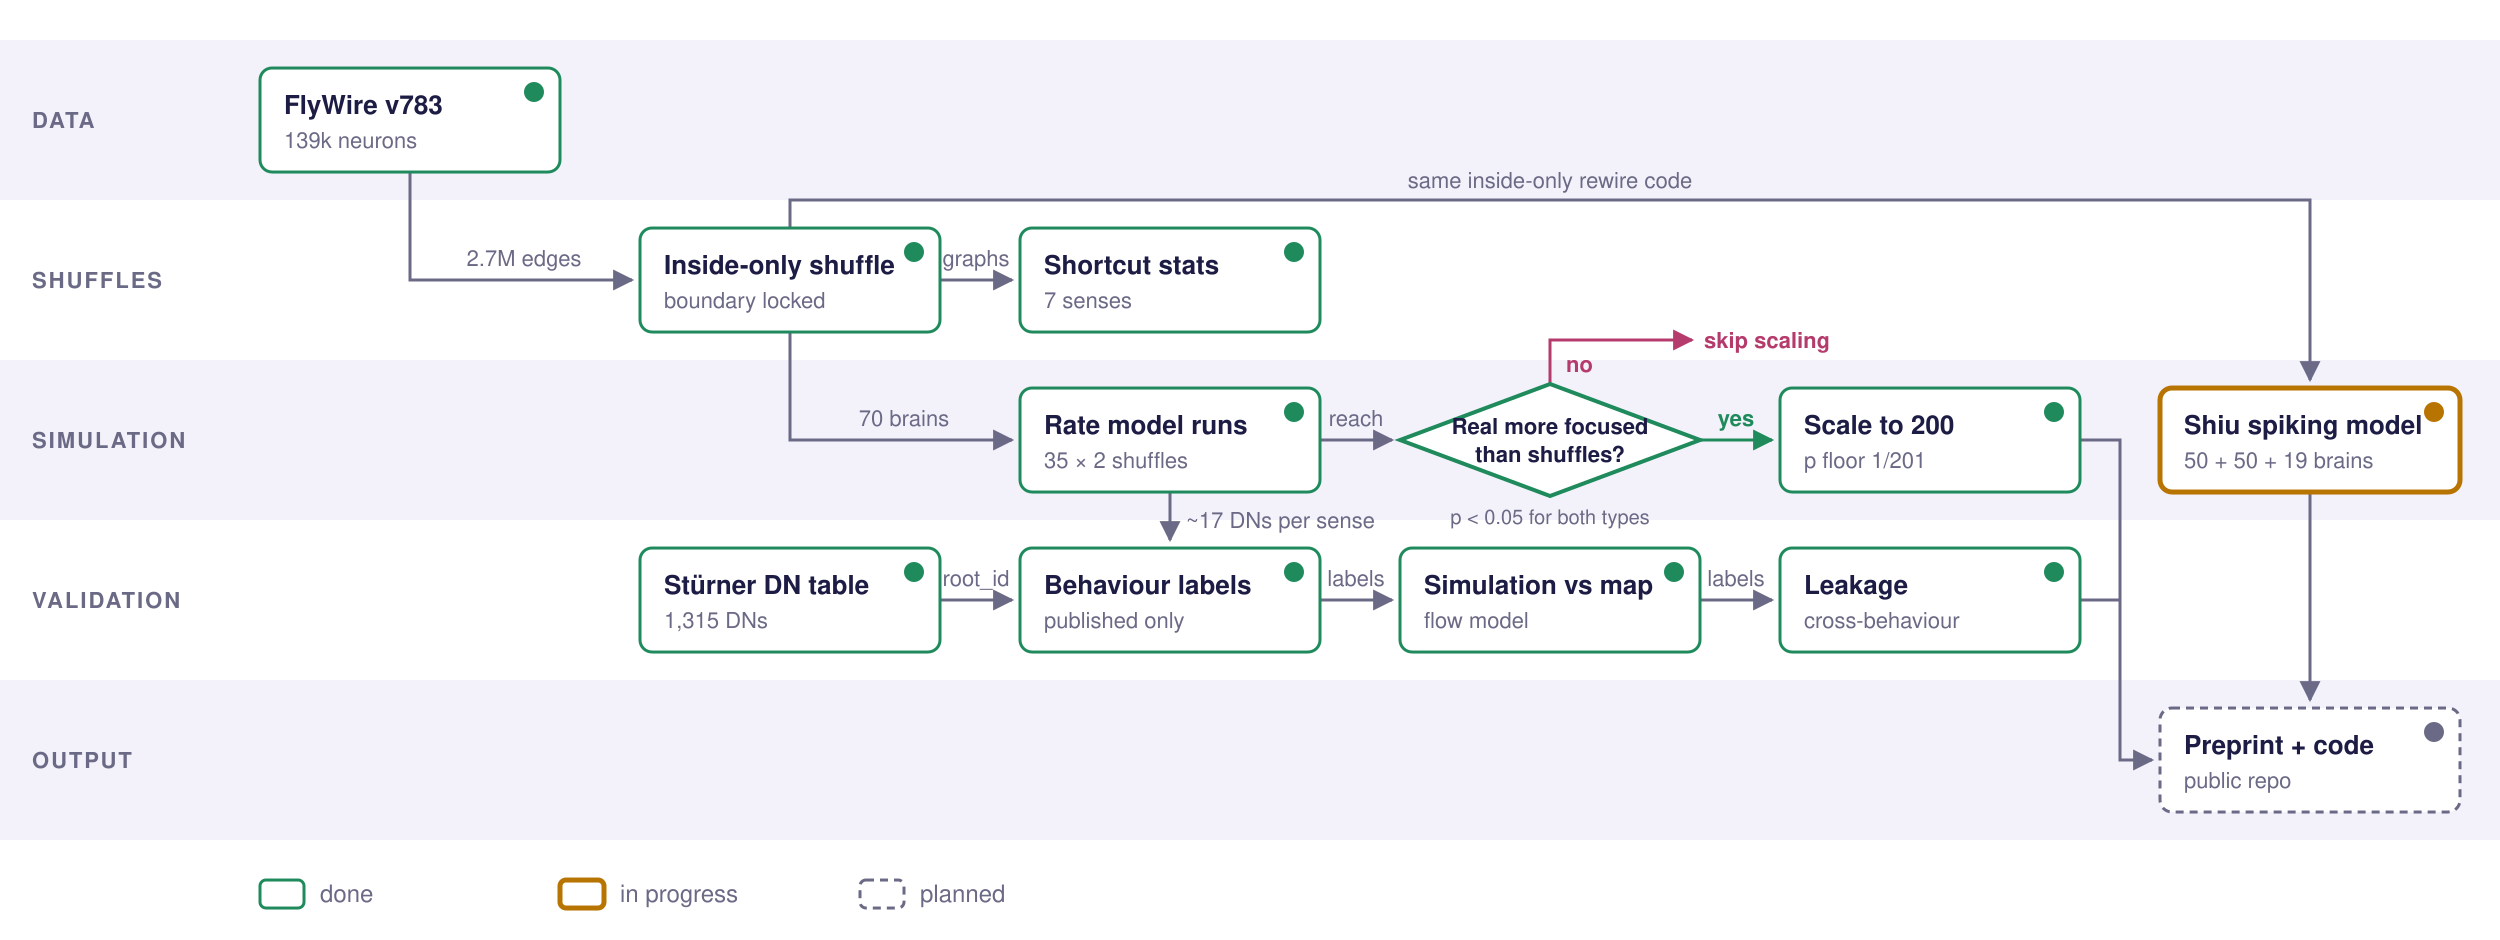
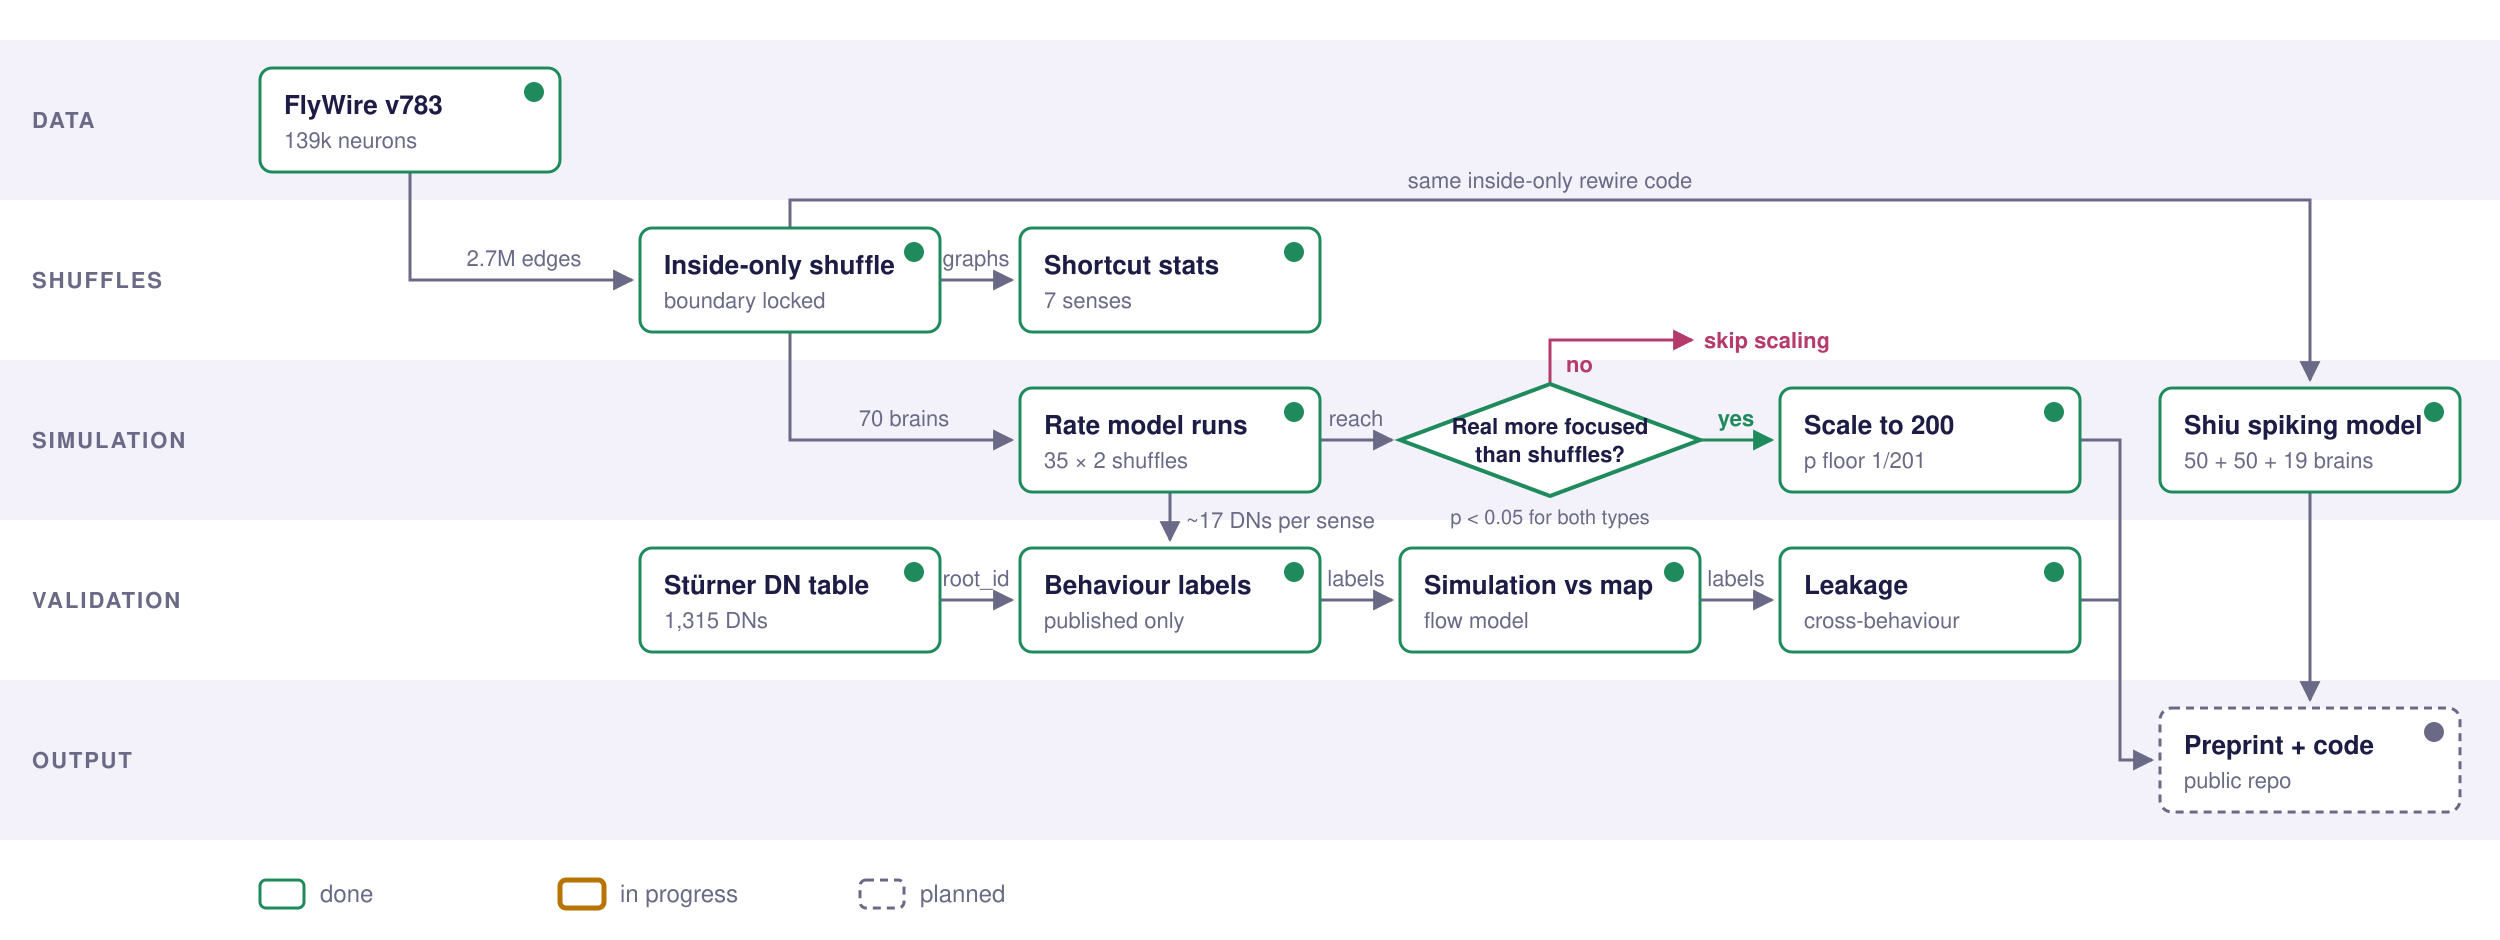
<svg xmlns="http://www.w3.org/2000/svg" viewBox="0 0 1250 470" font-family="Segoe UI, Helvetica, Arial, sans-serif">
  <rect width="1250" height="470" fill="#ffffff" />
  <defs>
    <marker id="pa" viewBox="0 0 10 10" refX="9" refY="5" markerWidth="7" markerHeight="7" orient="auto">
      <path d="M0,0L10,5L0,10z" fill="#6b6a86" />
    </marker>
    <marker id="py" viewBox="0 0 10 10" refX="9" refY="5" markerWidth="7" markerHeight="7" orient="auto">
      <path d="M0,0L10,5L0,10z" fill="#1f8a5c" />
    </marker>
    <marker id="pn" viewBox="0 0 10 10" refX="9" refY="5" markerWidth="7" markerHeight="7" orient="auto">
      <path d="M0,0L10,5L0,10z" fill="#b53b6d" />
    </marker>
  </defs>
  <rect x="0" y="20" width="1250" height="80" fill="#f3f2fa" />
  <text x="16" y="64" font-size="11" font-weight="700" letter-spacing="1" fill="#6b6a86">DATA</text>
  <text x="16" y="144" font-size="11" font-weight="700" letter-spacing="1" fill="#6b6a86">SHUFFLES</text>
  <rect x="0" y="180" width="1250" height="80" fill="#f3f2fa" />
  <text x="16" y="224" font-size="11" font-weight="700" letter-spacing="1" fill="#6b6a86">SIMULATION</text>
  <text x="16" y="304" font-size="11" font-weight="700" letter-spacing="1" fill="#6b6a86">VALIDATION</text>
  <rect x="0" y="340" width="1250" height="80" fill="#f3f2fa" />
  <text x="16" y="384" font-size="11" font-weight="700" letter-spacing="1" fill="#6b6a86">OUTPUT</text>
  <path d="M205,86 V140 H316" fill="none" stroke="#6b6a86" stroke-width="1.5" marker-end="url(#pa)" />
  <text x="262" y="133" font-size="11" fill="#6b6a86" text-anchor="middle">2.7M edges</text>
  <path d="M470,140 H506" fill="none" stroke="#6b6a86" stroke-width="1.5" marker-end="url(#pa)" />
  <text x="488" y="133" font-size="11" fill="#6b6a86" text-anchor="middle">graphs</text>
  <path d="M395,166 V220 H506" fill="none" stroke="#6b6a86" stroke-width="1.5" marker-end="url(#pa)" />
  <text x="452" y="213" font-size="11" fill="#6b6a86" text-anchor="middle">70 brains</text>
  <path d="M660,220 H696" fill="none" stroke="#6b6a86" stroke-width="1.5" marker-end="url(#pa)" />
  <text x="678" y="213" font-size="11" fill="#6b6a86" text-anchor="middle">reach</text>
  <path d="M850,220 H886" fill="none" stroke="#1f8a5c" stroke-width="1.5" marker-end="url(#py)" />
  <text x="868" y="213" font-size="11" fill="#1f8a5c" text-anchor="middle" font-weight="700">yes</text>
  <path d="M775,192 V170 H846" fill="none" stroke="#b53b6d" stroke-width="1.5" marker-end="url(#pn)" />
  <text x="783" y="186" font-size="11" fill="#b53b6d" text-anchor="start" font-weight="700">no</text>
  <text x="852" y="174" font-size="11" font-weight="700" fill="#b53b6d">skip scaling</text>
  <text x="775" y="262" font-size="10" fill="#6b6a86" text-anchor="middle">p &lt; 0.05 for both types</text>
  <path d="M585,246 V270" fill="none" stroke="#6b6a86" stroke-width="1.5" marker-end="url(#pa)" />
  <text x="593" y="264" font-size="11" fill="#6b6a86" text-anchor="start">~17 DNs per sense</text>
  <path d="M470,300 H506" fill="none" stroke="#6b6a86" stroke-width="1.5" marker-end="url(#pa)" />
  <text x="488" y="293" font-size="11" fill="#6b6a86" text-anchor="middle">root_id</text>
  <path d="M660,300 H696" fill="none" stroke="#6b6a86" stroke-width="1.5" marker-end="url(#pa)" />
  <text x="678" y="293" font-size="11" fill="#6b6a86" text-anchor="middle">labels</text>
  <path d="M850,300 H886" fill="none" stroke="#6b6a86" stroke-width="1.5" marker-end="url(#pa)" />
  <text x="868" y="293" font-size="11" fill="#6b6a86" text-anchor="middle">labels</text>
  <path d="M395,114 V100 H1155 V190" fill="none" stroke="#6b6a86" stroke-width="1.5" marker-end="url(#pa)" />
  <text x="775" y="94" font-size="11" fill="#6b6a86" text-anchor="middle">same inside-only rewire code</text>
  <path d="M1040,220 H1060 V380 H1076" fill="none" stroke="#6b6a86" stroke-width="1.5" marker-end="url(#pa)" />
  <path d="M1040,300 H1060" fill="none" stroke="#6b6a86" stroke-width="1.5" />
  <path d="M1155,246 V350" fill="none" stroke="#6b6a86" stroke-width="1.5" marker-end="url(#pa)" />
  <g transform="translate(130,34)">
    <rect width="150" height="52" rx="6" fill="#ffffff" stroke="#1f8a5c" stroke-width="1.5" />
    <circle cx="137" cy="12" r="5" fill="#1f8a5c" />
    <text x="12" y="23" font-size="13" font-weight="700" fill="#1d1c45">FlyWire v783</text>
    <text x="12" y="40" font-size="11" fill="#6b6a86">139k neurons</text>
  </g>
  <g transform="translate(320,114)">
    <rect width="150" height="52" rx="6" fill="#ffffff" stroke="#1f8a5c" stroke-width="1.5" />
    <circle cx="137" cy="12" r="5" fill="#1f8a5c" />
    <text x="12" y="23" font-size="13" font-weight="700" fill="#1d1c45">Inside-only shuffle</text>
    <text x="12" y="40" font-size="11" fill="#6b6a86">boundary locked</text>
  </g>
  <g transform="translate(510,114)">
    <rect width="150" height="52" rx="6" fill="#ffffff" stroke="#1f8a5c" stroke-width="1.5" />
    <circle cx="137" cy="12" r="5" fill="#1f8a5c" />
    <text x="12" y="23" font-size="13" font-weight="700" fill="#1d1c45">Shortcut stats</text>
    <text x="12" y="40" font-size="11" fill="#6b6a86">7 senses</text>
  </g>
  <g transform="translate(510,194)">
    <rect width="150" height="52" rx="6" fill="#ffffff" stroke="#1f8a5c" stroke-width="1.5" />
    <circle cx="137" cy="12" r="5" fill="#1f8a5c" />
    <text x="12" y="23" font-size="13" font-weight="700" fill="#1d1c45">Rate model runs</text>
    <text x="12" y="40" font-size="11" fill="#6b6a86">35 × 2 shuffles</text>
  </g>
  <g transform="translate(775,220)">
    <polygon points="0,-28 75,0 0,28 -75,0" fill="#ffffff" stroke="#1f8a5c" stroke-width="2" />
    <text x="0" y="-3" font-size="11" font-weight="700" fill="#1d1c45" text-anchor="middle">Real more focused</text>
    <text x="0" y="11" font-size="11" font-weight="700" fill="#1d1c45" text-anchor="middle">than shuffles?</text>
  </g>
  <g transform="translate(890,194)">
    <rect width="150" height="52" rx="6" fill="#ffffff" stroke="#1f8a5c" stroke-width="1.5" />
    <circle cx="137" cy="12" r="5" fill="#1f8a5c" />
    <text x="12" y="23" font-size="13" font-weight="700" fill="#1d1c45">Scale to 200</text>
    <text x="12" y="40" font-size="11" fill="#6b6a86">p floor 1/201</text>
  </g>
  <g transform="translate(1080,194)">
-     <rect width="150" height="52" rx="6" fill="#ffffff" stroke="#b87400" stroke-width="2.5" />
-     <circle cx="137" cy="12" r="5" fill="#b87400" />
+     <rect width="150" height="52" rx="6" fill="#ffffff" stroke="#1f8a5c" stroke-width="1.5" />
+     <circle cx="137" cy="12" r="5" fill="#1f8a5c" />
    <text x="12" y="23" font-size="13" font-weight="700" fill="#1d1c45">Shiu spiking model</text>
    <text x="12" y="40" font-size="11" fill="#6b6a86">50 + 50 + 19 brains</text>
  </g>
  <g transform="translate(320,274)">
    <rect width="150" height="52" rx="6" fill="#ffffff" stroke="#1f8a5c" stroke-width="1.5" />
    <circle cx="137" cy="12" r="5" fill="#1f8a5c" />
    <text x="12" y="23" font-size="13" font-weight="700" fill="#1d1c45">Stürner DN table</text>
    <text x="12" y="40" font-size="11" fill="#6b6a86">1,315 DNs</text>
  </g>
  <g transform="translate(510,274)">
    <rect width="150" height="52" rx="6" fill="#ffffff" stroke="#1f8a5c" stroke-width="1.5" />
    <circle cx="137" cy="12" r="5" fill="#1f8a5c" />
    <text x="12" y="23" font-size="13" font-weight="700" fill="#1d1c45">Behaviour labels</text>
    <text x="12" y="40" font-size="11" fill="#6b6a86">published only</text>
  </g>
  <g transform="translate(700,274)">
    <rect width="150" height="52" rx="6" fill="#ffffff" stroke="#1f8a5c" stroke-width="1.5" />
    <circle cx="137" cy="12" r="5" fill="#1f8a5c" />
    <text x="12" y="23" font-size="13" font-weight="700" fill="#1d1c45">Simulation vs map</text>
    <text x="12" y="40" font-size="11" fill="#6b6a86">flow model</text>
  </g>
  <g transform="translate(890,274)">
    <rect width="150" height="52" rx="6" fill="#ffffff" stroke="#1f8a5c" stroke-width="1.5" />
    <circle cx="137" cy="12" r="5" fill="#1f8a5c" />
    <text x="12" y="23" font-size="13" font-weight="700" fill="#1d1c45">Leakage</text>
    <text x="12" y="40" font-size="11" fill="#6b6a86">cross-behaviour</text>
  </g>
  <g transform="translate(1080,354)">
    <rect width="150" height="52" rx="6" fill="#ffffff" stroke="#6b6a86" stroke-width="1.5" stroke-dasharray="4 3" />
    <circle cx="137" cy="12" r="5" fill="#6b6a86" />
    <text x="12" y="23" font-size="13" font-weight="700" fill="#1d1c45">Preprint + code</text>
    <text x="12" y="40" font-size="11" fill="#6b6a86">public repo</text>
  </g>
  <rect x="130" y="440" width="22" height="14" rx="3" fill="#ffffff" stroke="#1f8a5c" stroke-width="1.5" />
  <text x="160" y="451" font-size="12" fill="#6b6a86">done</text>
  <rect x="280" y="440" width="22" height="14" rx="3" fill="#ffffff" stroke="#b87400" stroke-width="2.5" />
  <text x="310" y="451" font-size="12" fill="#6b6a86">in progress</text>
  <rect x="430" y="440" width="22" height="14" rx="3" fill="#ffffff" stroke="#6b6a86" stroke-width="1.5" stroke-dasharray="4 3" />
  <text x="460" y="451" font-size="12" fill="#6b6a86">planned</text>
</svg>
